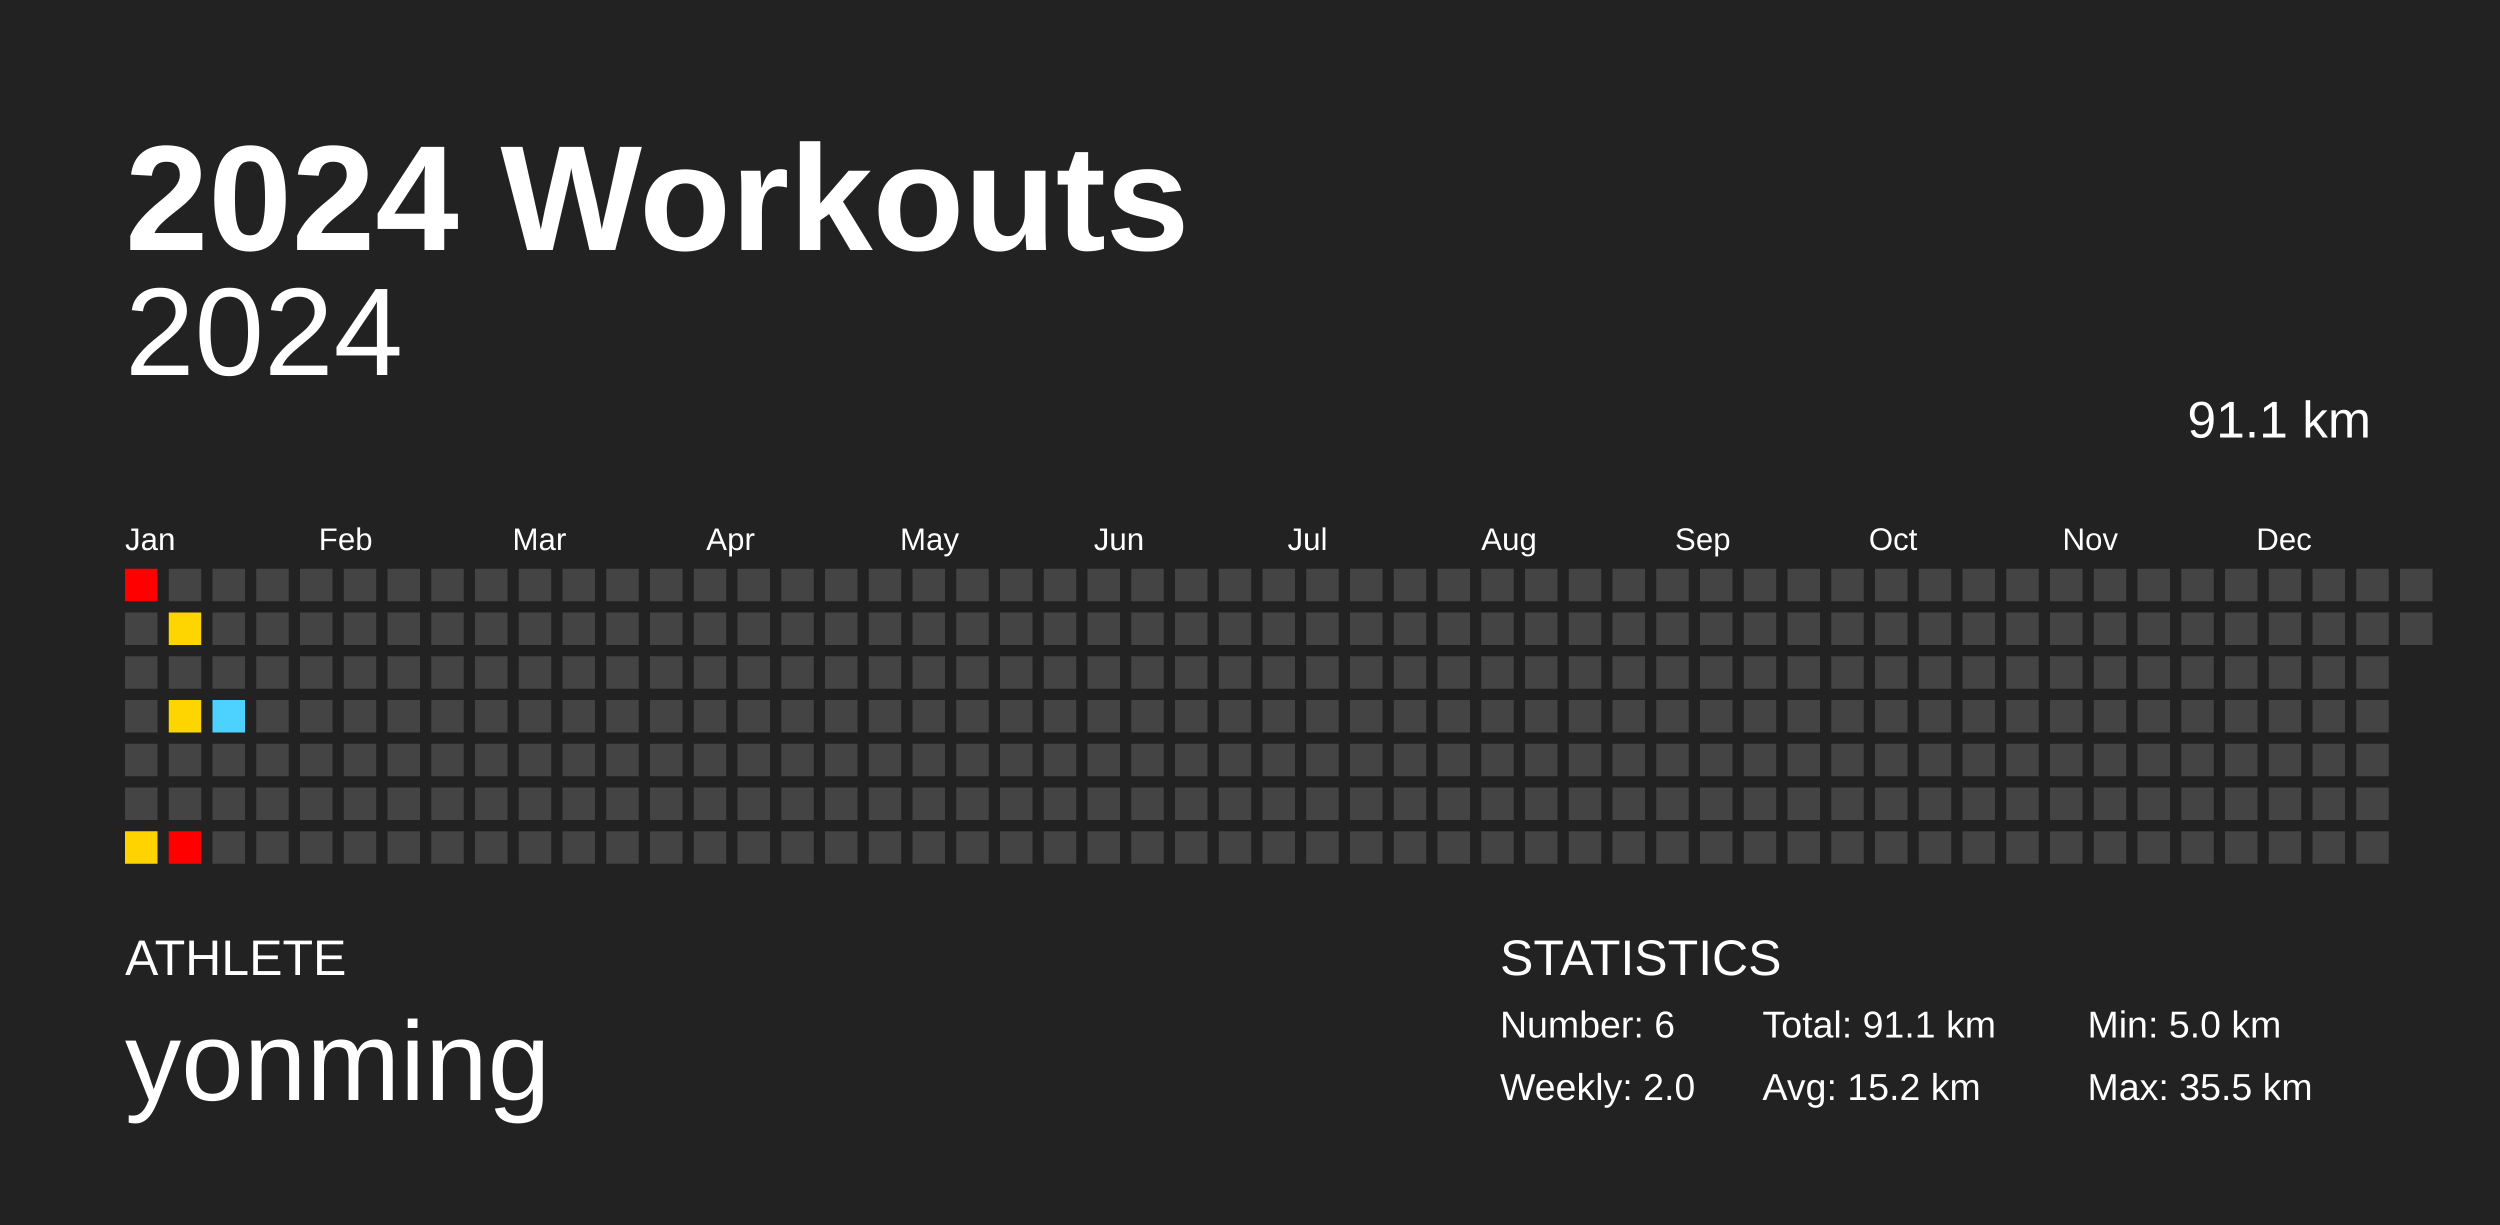
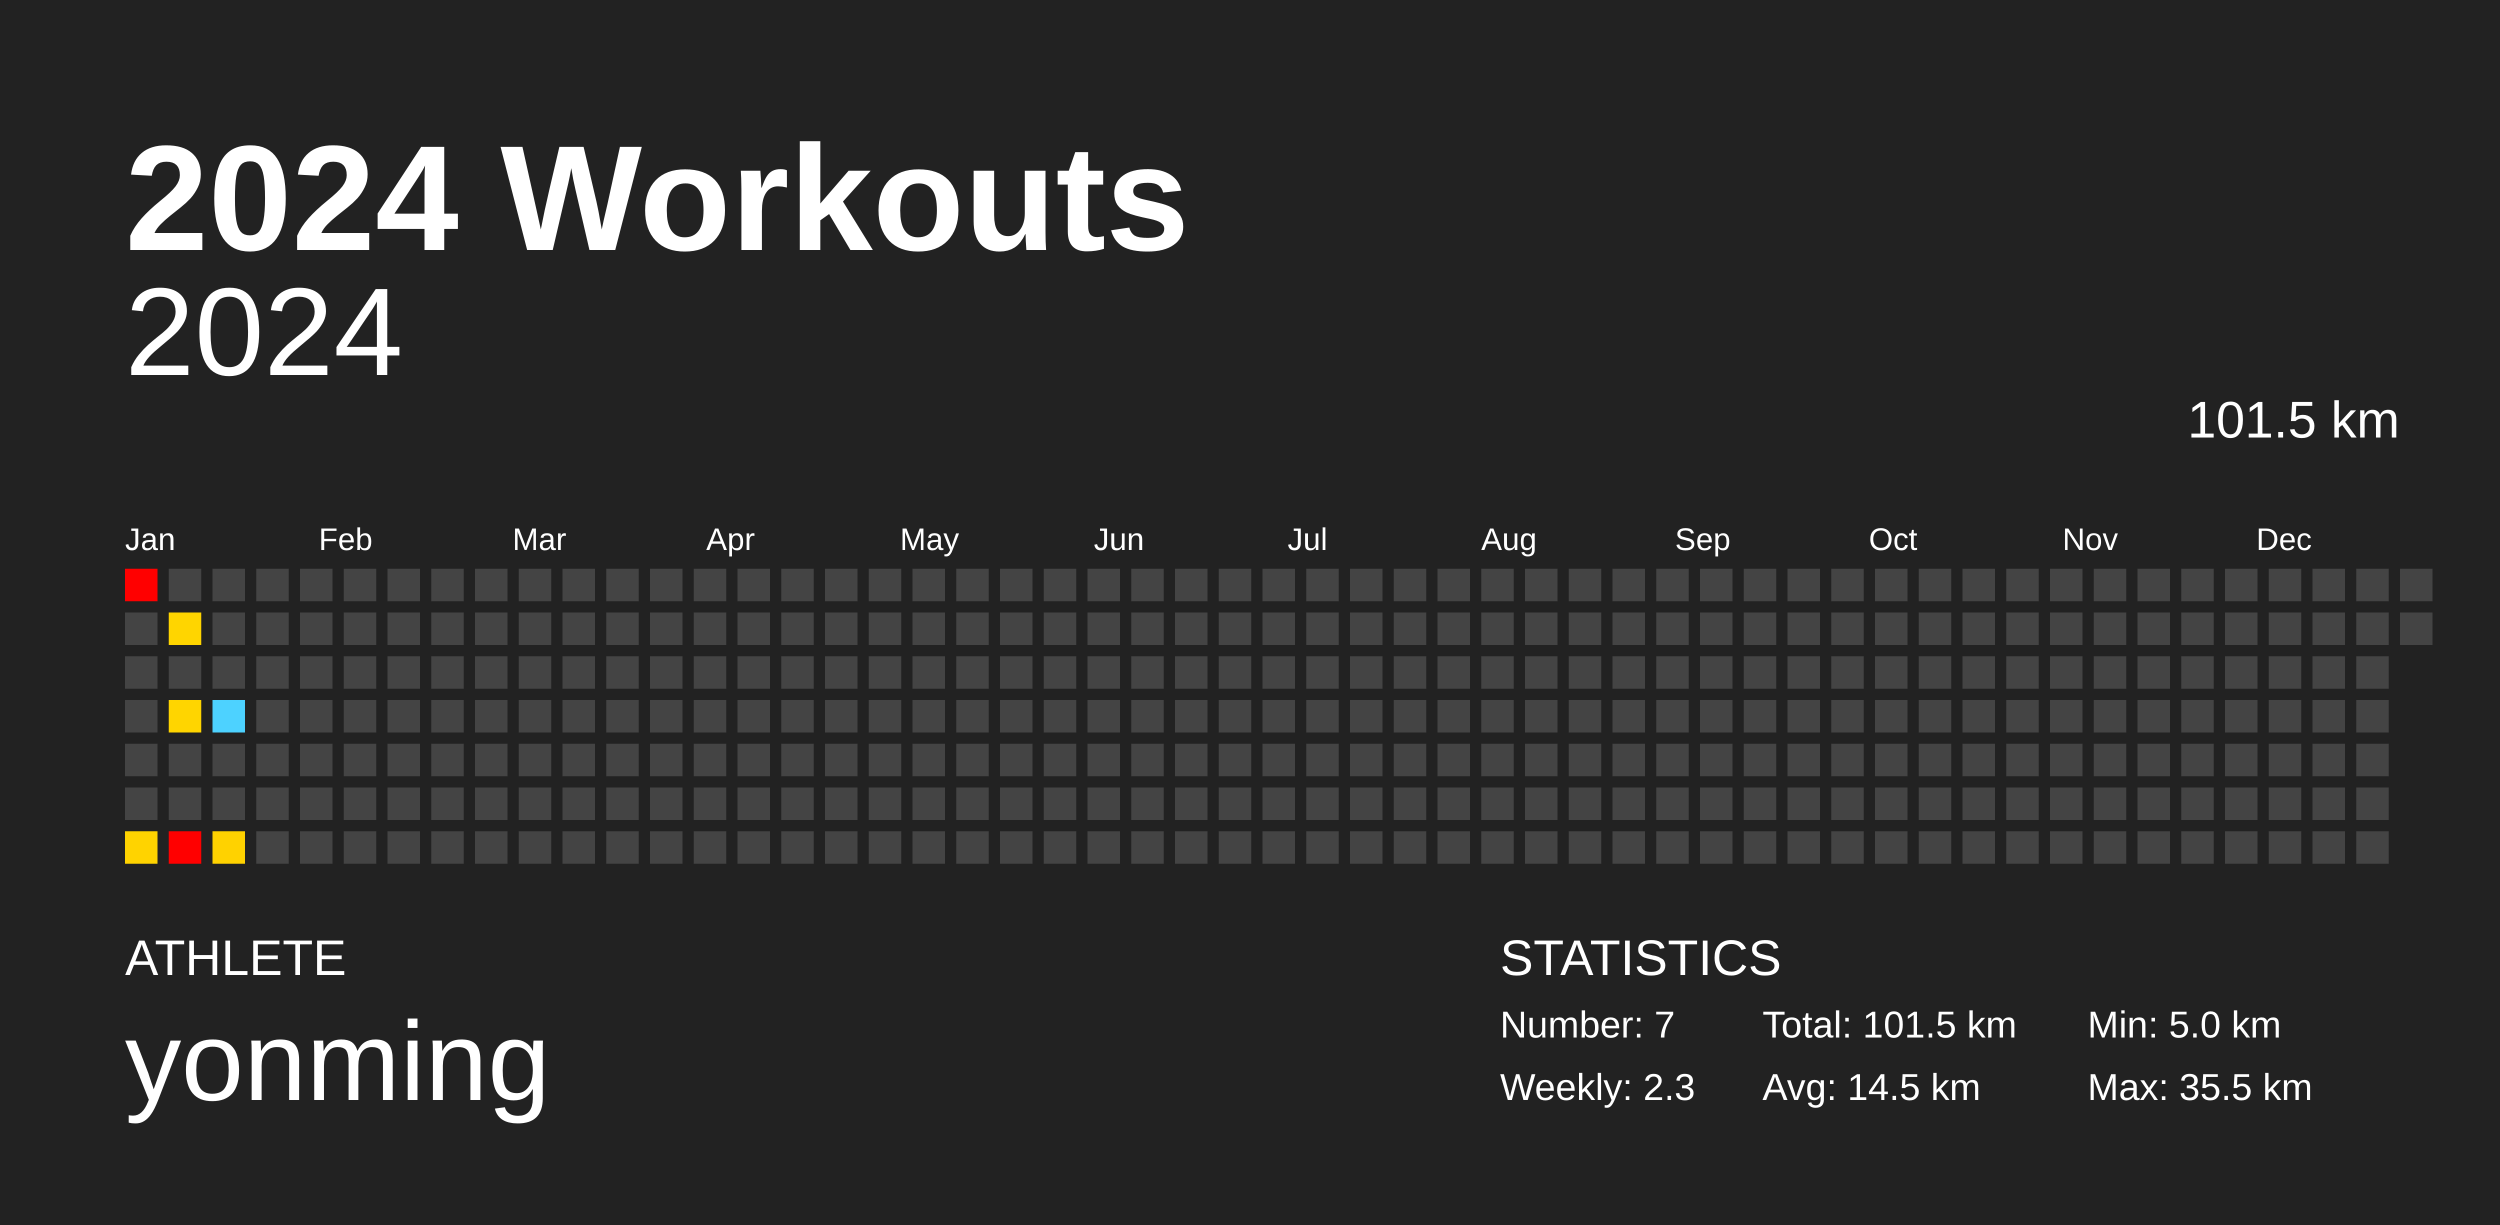
<svg xmlns="http://www.w3.org/2000/svg" baseProfile="full" height="98mm" version="1.1" viewBox="0,0,200,98" width="200mm">
  <defs />
  <rect fill="#222222" height="98" width="200" x="0" y="0" />
  <text fill="#FFFFFF" style="font-size:12px; font-family:Arial; font-weight:bold;" x="10" y="20">2024 Workouts</text>
  <text fill="#FFFFFF" style="font-size:4px; font-family:Arial" x="10" y="78">ATHLETE</text>
  <text fill="#FFFFFF" style="font-size:9px; font-family:Arial" x="10" y="88">yonming</text>
  <text fill="#FFFFFF" style="font-size:4px; font-family:Arial" x="120" y="78">STATISTICS</text>
-   <text fill="#FFFFFF" style="font-size:3px; font-family:Arial" x="120" y="83">Number: 6</text>
-   <text fill="#FFFFFF" style="font-size:3px; font-family:Arial" x="120" y="88">Weekly: 2.0</text>
-   <text fill="#FFFFFF" style="font-size:3px; font-family:Arial" x="141" y="83">Total: 91.1 km</text>
-   <text fill="#FFFFFF" style="font-size:3px; font-family:Arial" x="141" y="88">Avg: 15.2 km</text>
+   <text fill="#FFFFFF" style="font-size:3px; font-family:Arial" x="120" y="83">Number: 7</text>
+   <text fill="#FFFFFF" style="font-size:3px; font-family:Arial" x="120" y="88">Weekly: 2.3</text>
+   <text fill="#FFFFFF" style="font-size:3px; font-family:Arial" x="141" y="83">Total: 101.5 km</text>
+   <text fill="#FFFFFF" style="font-size:3px; font-family:Arial" x="141" y="88">Avg: 14.5 km</text>
  <text fill="#FFFFFF" style="font-size:3px; font-family:Arial" x="167" y="83">Min: 5.0 km</text>
  <text fill="#FFFFFF" style="font-size:3px; font-family:Arial" x="167" y="88">Max: 35.5 km</text>
  <text alignment-baseline="hanging" fill="#FFFFFF" style="font-size:10.0px; font-family:Arial;" x="10" y="30">2024</text>
-   <text alignment-baseline="hanging" fill="#FFFFFF" style="font-size:4.125px; font-family:Arial;" x="175" y="35">91.1 km</text>
+   <text alignment-baseline="hanging" fill="#FFFFFF" style="font-size:4.125px; font-family:Arial;" x="175" y="35">101.5 km</text>
  <text fill="#FFFFFF" style="font-size:2.5px; font-family:Arial" x="10.0" y="44">Jan</text>
  <text fill="#FFFFFF" style="font-size:2.5px; font-family:Arial" x="25.5" y="44">Feb</text>
  <text fill="#FFFFFF" style="font-size:2.5px; font-family:Arial" x="41.0" y="44">Mar</text>
  <text fill="#FFFFFF" style="font-size:2.5px; font-family:Arial" x="56.5" y="44">Apr</text>
  <text fill="#FFFFFF" style="font-size:2.5px; font-family:Arial" x="72.0" y="44">May</text>
  <text fill="#FFFFFF" style="font-size:2.5px; font-family:Arial" x="87.5" y="44">Jun</text>
  <text fill="#FFFFFF" style="font-size:2.5px; font-family:Arial" x="103.0" y="44">Jul</text>
  <text fill="#FFFFFF" style="font-size:2.5px; font-family:Arial" x="118.5" y="44">Aug</text>
  <text fill="#FFFFFF" style="font-size:2.5px; font-family:Arial" x="134.0" y="44">Sep</text>
  <text fill="#FFFFFF" style="font-size:2.5px; font-family:Arial" x="149.5" y="44">Oct</text>
  <text fill="#FFFFFF" style="font-size:2.5px; font-family:Arial" x="165.0" y="44">Nov</text>
  <text fill="#FFFFFF" style="font-size:2.5px; font-family:Arial" x="180.5" y="44">Dec</text>
  <rect fill="red" height="2.6" width="2.6" x="10.0" y="45.5" />
  <rect fill="#444444" height="2.6" width="2.6" x="10.0" y="49.0" />
  <rect fill="#444444" height="2.6" width="2.6" x="10.0" y="52.5" />
  <rect fill="#444444" height="2.6" width="2.6" x="10.0" y="56.0" />
  <rect fill="#444444" height="2.6" width="2.6" x="10.0" y="59.5" />
  <rect fill="#444444" height="2.6" width="2.6" x="10.0" y="63.0" />
  <rect fill="#ffd300" height="2.6" width="2.6" x="10.0" y="66.5" />
  <rect fill="#444444" height="2.6" width="2.6" x="13.5" y="45.5" />
  <rect fill="#ffd500" height="2.6" width="2.6" x="13.5" y="49.0" />
  <rect fill="#444444" height="2.6" width="2.6" x="13.5" y="52.5" />
  <rect fill="#ffd500" height="2.6" width="2.6" x="13.5" y="56.0" />
  <rect fill="#444444" height="2.6" width="2.6" x="13.5" y="59.5" />
  <rect fill="#444444" height="2.6" width="2.6" x="13.5" y="63.0" />
  <rect fill="red" height="2.6" width="2.6" x="13.5" y="66.5" />
  <rect fill="#444444" height="2.6" width="2.6" x="17.0" y="45.5" />
  <rect fill="#444444" height="2.6" width="2.6" x="17.0" y="49.0" />
  <rect fill="#444444" height="2.6" width="2.6" x="17.0" y="52.5" />
  <rect fill="#4dd2ff" height="2.6" width="2.6" x="17.0" y="56.0" />
  <rect fill="#444444" height="2.6" width="2.6" x="17.0" y="59.5" />
  <rect fill="#444444" height="2.6" width="2.6" x="17.0" y="63.0" />
-   <rect fill="#444444" height="2.6" width="2.6" x="17.0" y="66.5" />
+   <rect fill="#ffd200" height="2.6" width="2.6" x="17.0" y="66.5" />
  <rect fill="#444444" height="2.6" width="2.6" x="20.5" y="45.5" />
  <rect fill="#444444" height="2.6" width="2.6" x="20.5" y="49.0" />
  <rect fill="#444444" height="2.6" width="2.6" x="20.5" y="52.5" />
  <rect fill="#444444" height="2.6" width="2.6" x="20.5" y="56.0" />
  <rect fill="#444444" height="2.6" width="2.6" x="20.5" y="59.5" />
  <rect fill="#444444" height="2.6" width="2.6" x="20.5" y="63.0" />
  <rect fill="#444444" height="2.6" width="2.6" x="20.5" y="66.5" />
  <rect fill="#444444" height="2.6" width="2.6" x="24.0" y="45.5" />
  <rect fill="#444444" height="2.6" width="2.6" x="24.0" y="49.0" />
  <rect fill="#444444" height="2.6" width="2.6" x="24.0" y="52.5" />
  <rect fill="#444444" height="2.6" width="2.6" x="24.0" y="56.0" />
  <rect fill="#444444" height="2.6" width="2.6" x="24.0" y="59.5" />
  <rect fill="#444444" height="2.6" width="2.6" x="24.0" y="63.0" />
  <rect fill="#444444" height="2.6" width="2.6" x="24.0" y="66.5" />
  <rect fill="#444444" height="2.6" width="2.6" x="27.5" y="45.5" />
  <rect fill="#444444" height="2.6" width="2.6" x="27.5" y="49.0" />
  <rect fill="#444444" height="2.6" width="2.6" x="27.5" y="52.5" />
  <rect fill="#444444" height="2.6" width="2.6" x="27.5" y="56.0" />
  <rect fill="#444444" height="2.6" width="2.6" x="27.5" y="59.5" />
  <rect fill="#444444" height="2.6" width="2.6" x="27.5" y="63.0" />
  <rect fill="#444444" height="2.6" width="2.6" x="27.5" y="66.5" />
  <rect fill="#444444" height="2.6" width="2.6" x="31.0" y="45.5" />
  <rect fill="#444444" height="2.6" width="2.6" x="31.0" y="49.0" />
  <rect fill="#444444" height="2.6" width="2.6" x="31.0" y="52.5" />
  <rect fill="#444444" height="2.6" width="2.6" x="31.0" y="56.0" />
  <rect fill="#444444" height="2.6" width="2.6" x="31.0" y="59.5" />
  <rect fill="#444444" height="2.6" width="2.6" x="31.0" y="63.0" />
  <rect fill="#444444" height="2.6" width="2.6" x="31.0" y="66.5" />
  <rect fill="#444444" height="2.6" width="2.6" x="34.5" y="45.5" />
  <rect fill="#444444" height="2.6" width="2.6" x="34.5" y="49.0" />
  <rect fill="#444444" height="2.6" width="2.6" x="34.5" y="52.5" />
  <rect fill="#444444" height="2.6" width="2.6" x="34.5" y="56.0" />
  <rect fill="#444444" height="2.6" width="2.6" x="34.5" y="59.5" />
  <rect fill="#444444" height="2.6" width="2.6" x="34.5" y="63.0" />
  <rect fill="#444444" height="2.6" width="2.6" x="34.5" y="66.5" />
  <rect fill="#444444" height="2.6" width="2.6" x="38.0" y="45.5" />
  <rect fill="#444444" height="2.6" width="2.6" x="38.0" y="49.0" />
  <rect fill="#444444" height="2.6" width="2.6" x="38.0" y="52.5" />
  <rect fill="#444444" height="2.6" width="2.6" x="38.0" y="56.0" />
  <rect fill="#444444" height="2.6" width="2.6" x="38.0" y="59.5" />
  <rect fill="#444444" height="2.6" width="2.6" x="38.0" y="63.0" />
  <rect fill="#444444" height="2.6" width="2.6" x="38.0" y="66.5" />
  <rect fill="#444444" height="2.6" width="2.6" x="41.5" y="45.5" />
  <rect fill="#444444" height="2.6" width="2.6" x="41.5" y="49.0" />
  <rect fill="#444444" height="2.6" width="2.6" x="41.5" y="52.5" />
  <rect fill="#444444" height="2.6" width="2.6" x="41.5" y="56.0" />
  <rect fill="#444444" height="2.6" width="2.6" x="41.5" y="59.5" />
  <rect fill="#444444" height="2.6" width="2.6" x="41.5" y="63.0" />
  <rect fill="#444444" height="2.6" width="2.6" x="41.5" y="66.5" />
  <rect fill="#444444" height="2.6" width="2.6" x="45.0" y="45.5" />
  <rect fill="#444444" height="2.6" width="2.6" x="45.0" y="49.0" />
  <rect fill="#444444" height="2.6" width="2.6" x="45.0" y="52.5" />
  <rect fill="#444444" height="2.6" width="2.6" x="45.0" y="56.0" />
  <rect fill="#444444" height="2.6" width="2.6" x="45.0" y="59.5" />
  <rect fill="#444444" height="2.6" width="2.6" x="45.0" y="63.0" />
  <rect fill="#444444" height="2.6" width="2.6" x="45.0" y="66.5" />
  <rect fill="#444444" height="2.6" width="2.6" x="48.5" y="45.5" />
  <rect fill="#444444" height="2.6" width="2.6" x="48.5" y="49.0" />
  <rect fill="#444444" height="2.6" width="2.6" x="48.5" y="52.5" />
  <rect fill="#444444" height="2.6" width="2.6" x="48.5" y="56.0" />
  <rect fill="#444444" height="2.6" width="2.6" x="48.5" y="59.5" />
  <rect fill="#444444" height="2.6" width="2.6" x="48.5" y="63.0" />
  <rect fill="#444444" height="2.6" width="2.6" x="48.5" y="66.5" />
  <rect fill="#444444" height="2.6" width="2.6" x="52.0" y="45.5" />
  <rect fill="#444444" height="2.6" width="2.6" x="52.0" y="49.0" />
  <rect fill="#444444" height="2.6" width="2.6" x="52.0" y="52.5" />
  <rect fill="#444444" height="2.6" width="2.6" x="52.0" y="56.0" />
  <rect fill="#444444" height="2.6" width="2.6" x="52.0" y="59.5" />
  <rect fill="#444444" height="2.6" width="2.6" x="52.0" y="63.0" />
  <rect fill="#444444" height="2.6" width="2.6" x="52.0" y="66.5" />
  <rect fill="#444444" height="2.6" width="2.6" x="55.5" y="45.5" />
  <rect fill="#444444" height="2.6" width="2.6" x="55.5" y="49.0" />
  <rect fill="#444444" height="2.6" width="2.6" x="55.5" y="52.5" />
  <rect fill="#444444" height="2.6" width="2.6" x="55.5" y="56.0" />
  <rect fill="#444444" height="2.6" width="2.6" x="55.5" y="59.5" />
  <rect fill="#444444" height="2.6" width="2.6" x="55.5" y="63.0" />
  <rect fill="#444444" height="2.6" width="2.6" x="55.5" y="66.5" />
  <rect fill="#444444" height="2.6" width="2.6" x="59.0" y="45.5" />
  <rect fill="#444444" height="2.6" width="2.6" x="59.0" y="49.0" />
  <rect fill="#444444" height="2.6" width="2.6" x="59.0" y="52.5" />
  <rect fill="#444444" height="2.6" width="2.6" x="59.0" y="56.0" />
  <rect fill="#444444" height="2.6" width="2.6" x="59.0" y="59.5" />
  <rect fill="#444444" height="2.6" width="2.6" x="59.0" y="63.0" />
  <rect fill="#444444" height="2.6" width="2.6" x="59.0" y="66.5" />
  <rect fill="#444444" height="2.6" width="2.6" x="62.5" y="45.5" />
  <rect fill="#444444" height="2.6" width="2.6" x="62.5" y="49.0" />
  <rect fill="#444444" height="2.6" width="2.6" x="62.5" y="52.5" />
  <rect fill="#444444" height="2.6" width="2.6" x="62.5" y="56.0" />
  <rect fill="#444444" height="2.6" width="2.6" x="62.5" y="59.5" />
  <rect fill="#444444" height="2.6" width="2.6" x="62.5" y="63.0" />
  <rect fill="#444444" height="2.6" width="2.6" x="62.5" y="66.5" />
  <rect fill="#444444" height="2.6" width="2.6" x="66.0" y="45.5" />
  <rect fill="#444444" height="2.6" width="2.6" x="66.0" y="49.0" />
  <rect fill="#444444" height="2.6" width="2.6" x="66.0" y="52.5" />
  <rect fill="#444444" height="2.6" width="2.6" x="66.0" y="56.0" />
  <rect fill="#444444" height="2.6" width="2.6" x="66.0" y="59.5" />
  <rect fill="#444444" height="2.6" width="2.6" x="66.0" y="63.0" />
  <rect fill="#444444" height="2.6" width="2.6" x="66.0" y="66.5" />
  <rect fill="#444444" height="2.6" width="2.6" x="69.5" y="45.5" />
  <rect fill="#444444" height="2.6" width="2.6" x="69.5" y="49.0" />
  <rect fill="#444444" height="2.6" width="2.6" x="69.5" y="52.5" />
  <rect fill="#444444" height="2.6" width="2.6" x="69.5" y="56.0" />
  <rect fill="#444444" height="2.6" width="2.6" x="69.5" y="59.5" />
  <rect fill="#444444" height="2.6" width="2.6" x="69.5" y="63.0" />
  <rect fill="#444444" height="2.6" width="2.6" x="69.5" y="66.5" />
  <rect fill="#444444" height="2.6" width="2.6" x="73.0" y="45.5" />
  <rect fill="#444444" height="2.6" width="2.6" x="73.0" y="49.0" />
  <rect fill="#444444" height="2.6" width="2.6" x="73.0" y="52.5" />
  <rect fill="#444444" height="2.6" width="2.6" x="73.0" y="56.0" />
  <rect fill="#444444" height="2.6" width="2.6" x="73.0" y="59.5" />
  <rect fill="#444444" height="2.6" width="2.6" x="73.0" y="63.0" />
  <rect fill="#444444" height="2.6" width="2.6" x="73.0" y="66.5" />
  <rect fill="#444444" height="2.6" width="2.6" x="76.5" y="45.5" />
  <rect fill="#444444" height="2.6" width="2.6" x="76.5" y="49.0" />
  <rect fill="#444444" height="2.6" width="2.6" x="76.5" y="52.5" />
  <rect fill="#444444" height="2.6" width="2.6" x="76.5" y="56.0" />
  <rect fill="#444444" height="2.6" width="2.6" x="76.5" y="59.5" />
  <rect fill="#444444" height="2.6" width="2.6" x="76.5" y="63.0" />
  <rect fill="#444444" height="2.6" width="2.6" x="76.5" y="66.5" />
  <rect fill="#444444" height="2.6" width="2.6" x="80.0" y="45.5" />
  <rect fill="#444444" height="2.6" width="2.6" x="80.0" y="49.0" />
  <rect fill="#444444" height="2.6" width="2.6" x="80.0" y="52.5" />
  <rect fill="#444444" height="2.6" width="2.6" x="80.0" y="56.0" />
  <rect fill="#444444" height="2.6" width="2.6" x="80.0" y="59.5" />
  <rect fill="#444444" height="2.6" width="2.6" x="80.0" y="63.0" />
  <rect fill="#444444" height="2.6" width="2.6" x="80.0" y="66.5" />
  <rect fill="#444444" height="2.6" width="2.6" x="83.5" y="45.5" />
  <rect fill="#444444" height="2.6" width="2.6" x="83.5" y="49.0" />
  <rect fill="#444444" height="2.6" width="2.6" x="83.5" y="52.5" />
  <rect fill="#444444" height="2.6" width="2.6" x="83.5" y="56.0" />
  <rect fill="#444444" height="2.6" width="2.6" x="83.5" y="59.5" />
  <rect fill="#444444" height="2.6" width="2.6" x="83.5" y="63.0" />
  <rect fill="#444444" height="2.6" width="2.6" x="83.5" y="66.5" />
  <rect fill="#444444" height="2.6" width="2.6" x="87.0" y="45.5" />
  <rect fill="#444444" height="2.6" width="2.6" x="87.0" y="49.0" />
  <rect fill="#444444" height="2.6" width="2.6" x="87.0" y="52.5" />
  <rect fill="#444444" height="2.6" width="2.6" x="87.0" y="56.0" />
  <rect fill="#444444" height="2.6" width="2.6" x="87.0" y="59.5" />
  <rect fill="#444444" height="2.6" width="2.6" x="87.0" y="63.0" />
  <rect fill="#444444" height="2.6" width="2.6" x="87.0" y="66.5" />
  <rect fill="#444444" height="2.6" width="2.6" x="90.5" y="45.5" />
  <rect fill="#444444" height="2.6" width="2.6" x="90.5" y="49.0" />
  <rect fill="#444444" height="2.6" width="2.6" x="90.5" y="52.5" />
  <rect fill="#444444" height="2.6" width="2.6" x="90.5" y="56.0" />
  <rect fill="#444444" height="2.6" width="2.6" x="90.5" y="59.5" />
  <rect fill="#444444" height="2.6" width="2.6" x="90.5" y="63.0" />
  <rect fill="#444444" height="2.6" width="2.6" x="90.5" y="66.5" />
  <rect fill="#444444" height="2.6" width="2.6" x="94.0" y="45.5" />
  <rect fill="#444444" height="2.6" width="2.6" x="94.0" y="49.0" />
  <rect fill="#444444" height="2.6" width="2.6" x="94.0" y="52.5" />
  <rect fill="#444444" height="2.6" width="2.6" x="94.0" y="56.0" />
  <rect fill="#444444" height="2.6" width="2.6" x="94.0" y="59.5" />
  <rect fill="#444444" height="2.6" width="2.6" x="94.0" y="63.0" />
  <rect fill="#444444" height="2.6" width="2.6" x="94.0" y="66.5" />
  <rect fill="#444444" height="2.6" width="2.6" x="97.5" y="45.5" />
  <rect fill="#444444" height="2.6" width="2.6" x="97.5" y="49.0" />
  <rect fill="#444444" height="2.6" width="2.6" x="97.5" y="52.5" />
  <rect fill="#444444" height="2.6" width="2.6" x="97.5" y="56.0" />
  <rect fill="#444444" height="2.6" width="2.6" x="97.5" y="59.5" />
  <rect fill="#444444" height="2.6" width="2.6" x="97.5" y="63.0" />
  <rect fill="#444444" height="2.6" width="2.6" x="97.5" y="66.5" />
  <rect fill="#444444" height="2.6" width="2.6" x="101.0" y="45.5" />
  <rect fill="#444444" height="2.6" width="2.6" x="101.0" y="49.0" />
  <rect fill="#444444" height="2.6" width="2.6" x="101.0" y="52.5" />
  <rect fill="#444444" height="2.6" width="2.6" x="101.0" y="56.0" />
  <rect fill="#444444" height="2.6" width="2.6" x="101.0" y="59.5" />
  <rect fill="#444444" height="2.6" width="2.6" x="101.0" y="63.0" />
  <rect fill="#444444" height="2.6" width="2.6" x="101.0" y="66.5" />
  <rect fill="#444444" height="2.6" width="2.6" x="104.5" y="45.5" />
  <rect fill="#444444" height="2.6" width="2.6" x="104.5" y="49.0" />
  <rect fill="#444444" height="2.6" width="2.6" x="104.5" y="52.5" />
  <rect fill="#444444" height="2.6" width="2.6" x="104.5" y="56.0" />
  <rect fill="#444444" height="2.6" width="2.6" x="104.5" y="59.5" />
  <rect fill="#444444" height="2.6" width="2.6" x="104.5" y="63.0" />
  <rect fill="#444444" height="2.6" width="2.6" x="104.5" y="66.5" />
  <rect fill="#444444" height="2.6" width="2.6" x="108.0" y="45.5" />
  <rect fill="#444444" height="2.6" width="2.6" x="108.0" y="49.0" />
  <rect fill="#444444" height="2.6" width="2.6" x="108.0" y="52.5" />
  <rect fill="#444444" height="2.6" width="2.6" x="108.0" y="56.0" />
  <rect fill="#444444" height="2.6" width="2.6" x="108.0" y="59.5" />
  <rect fill="#444444" height="2.6" width="2.6" x="108.0" y="63.0" />
  <rect fill="#444444" height="2.6" width="2.6" x="108.0" y="66.5" />
  <rect fill="#444444" height="2.6" width="2.6" x="111.5" y="45.5" />
  <rect fill="#444444" height="2.6" width="2.6" x="111.5" y="49.0" />
  <rect fill="#444444" height="2.6" width="2.6" x="111.5" y="52.5" />
  <rect fill="#444444" height="2.6" width="2.6" x="111.5" y="56.0" />
  <rect fill="#444444" height="2.6" width="2.6" x="111.5" y="59.5" />
  <rect fill="#444444" height="2.6" width="2.6" x="111.5" y="63.0" />
  <rect fill="#444444" height="2.6" width="2.6" x="111.5" y="66.5" />
  <rect fill="#444444" height="2.6" width="2.6" x="115.0" y="45.5" />
  <rect fill="#444444" height="2.6" width="2.6" x="115.0" y="49.0" />
  <rect fill="#444444" height="2.6" width="2.6" x="115.0" y="52.5" />
  <rect fill="#444444" height="2.6" width="2.6" x="115.0" y="56.0" />
  <rect fill="#444444" height="2.6" width="2.6" x="115.0" y="59.5" />
  <rect fill="#444444" height="2.6" width="2.6" x="115.0" y="63.0" />
  <rect fill="#444444" height="2.6" width="2.6" x="115.0" y="66.5" />
  <rect fill="#444444" height="2.6" width="2.6" x="118.5" y="45.5" />
  <rect fill="#444444" height="2.6" width="2.6" x="118.5" y="49.0" />
  <rect fill="#444444" height="2.6" width="2.6" x="118.5" y="52.5" />
  <rect fill="#444444" height="2.6" width="2.6" x="118.5" y="56.0" />
  <rect fill="#444444" height="2.6" width="2.6" x="118.5" y="59.5" />
  <rect fill="#444444" height="2.6" width="2.6" x="118.5" y="63.0" />
  <rect fill="#444444" height="2.6" width="2.6" x="118.5" y="66.5" />
  <rect fill="#444444" height="2.6" width="2.6" x="122.0" y="45.5" />
  <rect fill="#444444" height="2.6" width="2.6" x="122.0" y="49.0" />
  <rect fill="#444444" height="2.6" width="2.6" x="122.0" y="52.5" />
  <rect fill="#444444" height="2.6" width="2.6" x="122.0" y="56.0" />
  <rect fill="#444444" height="2.6" width="2.6" x="122.0" y="59.5" />
  <rect fill="#444444" height="2.6" width="2.6" x="122.0" y="63.0" />
  <rect fill="#444444" height="2.6" width="2.6" x="122.0" y="66.5" />
  <rect fill="#444444" height="2.6" width="2.6" x="125.5" y="45.5" />
  <rect fill="#444444" height="2.6" width="2.6" x="125.5" y="49.0" />
  <rect fill="#444444" height="2.6" width="2.6" x="125.5" y="52.5" />
  <rect fill="#444444" height="2.6" width="2.6" x="125.5" y="56.0" />
  <rect fill="#444444" height="2.6" width="2.6" x="125.5" y="59.5" />
  <rect fill="#444444" height="2.6" width="2.6" x="125.5" y="63.0" />
  <rect fill="#444444" height="2.6" width="2.6" x="125.5" y="66.5" />
  <rect fill="#444444" height="2.6" width="2.6" x="129.0" y="45.5" />
  <rect fill="#444444" height="2.6" width="2.6" x="129.0" y="49.0" />
  <rect fill="#444444" height="2.6" width="2.6" x="129.0" y="52.5" />
  <rect fill="#444444" height="2.6" width="2.6" x="129.0" y="56.0" />
  <rect fill="#444444" height="2.6" width="2.6" x="129.0" y="59.5" />
  <rect fill="#444444" height="2.6" width="2.6" x="129.0" y="63.0" />
  <rect fill="#444444" height="2.6" width="2.6" x="129.0" y="66.5" />
  <rect fill="#444444" height="2.6" width="2.6" x="132.5" y="45.5" />
  <rect fill="#444444" height="2.6" width="2.6" x="132.5" y="49.0" />
  <rect fill="#444444" height="2.6" width="2.6" x="132.5" y="52.5" />
  <rect fill="#444444" height="2.6" width="2.6" x="132.5" y="56.0" />
  <rect fill="#444444" height="2.6" width="2.6" x="132.5" y="59.5" />
  <rect fill="#444444" height="2.6" width="2.6" x="132.5" y="63.0" />
  <rect fill="#444444" height="2.6" width="2.6" x="132.5" y="66.5" />
  <rect fill="#444444" height="2.6" width="2.6" x="136.0" y="45.5" />
  <rect fill="#444444" height="2.6" width="2.6" x="136.0" y="49.0" />
  <rect fill="#444444" height="2.6" width="2.6" x="136.0" y="52.5" />
  <rect fill="#444444" height="2.6" width="2.6" x="136.0" y="56.0" />
  <rect fill="#444444" height="2.6" width="2.6" x="136.0" y="59.5" />
  <rect fill="#444444" height="2.6" width="2.6" x="136.0" y="63.0" />
  <rect fill="#444444" height="2.6" width="2.6" x="136.0" y="66.5" />
  <rect fill="#444444" height="2.6" width="2.6" x="139.5" y="45.5" />
  <rect fill="#444444" height="2.6" width="2.6" x="139.5" y="49.0" />
  <rect fill="#444444" height="2.6" width="2.6" x="139.5" y="52.5" />
  <rect fill="#444444" height="2.6" width="2.6" x="139.5" y="56.0" />
  <rect fill="#444444" height="2.6" width="2.6" x="139.5" y="59.5" />
  <rect fill="#444444" height="2.6" width="2.6" x="139.5" y="63.0" />
  <rect fill="#444444" height="2.6" width="2.6" x="139.5" y="66.5" />
  <rect fill="#444444" height="2.6" width="2.6" x="143.0" y="45.5" />
  <rect fill="#444444" height="2.6" width="2.6" x="143.0" y="49.0" />
  <rect fill="#444444" height="2.6" width="2.6" x="143.0" y="52.5" />
  <rect fill="#444444" height="2.6" width="2.6" x="143.0" y="56.0" />
  <rect fill="#444444" height="2.6" width="2.6" x="143.0" y="59.5" />
  <rect fill="#444444" height="2.6" width="2.6" x="143.0" y="63.0" />
  <rect fill="#444444" height="2.6" width="2.6" x="143.0" y="66.5" />
  <rect fill="#444444" height="2.6" width="2.6" x="146.5" y="45.5" />
  <rect fill="#444444" height="2.6" width="2.6" x="146.5" y="49.0" />
  <rect fill="#444444" height="2.6" width="2.6" x="146.5" y="52.5" />
  <rect fill="#444444" height="2.6" width="2.6" x="146.5" y="56.0" />
  <rect fill="#444444" height="2.6" width="2.6" x="146.5" y="59.5" />
  <rect fill="#444444" height="2.6" width="2.6" x="146.5" y="63.0" />
  <rect fill="#444444" height="2.6" width="2.6" x="146.5" y="66.5" />
  <rect fill="#444444" height="2.6" width="2.6" x="150.0" y="45.5" />
  <rect fill="#444444" height="2.6" width="2.6" x="150.0" y="49.0" />
  <rect fill="#444444" height="2.6" width="2.6" x="150.0" y="52.5" />
  <rect fill="#444444" height="2.6" width="2.6" x="150.0" y="56.0" />
  <rect fill="#444444" height="2.6" width="2.6" x="150.0" y="59.5" />
  <rect fill="#444444" height="2.6" width="2.6" x="150.0" y="63.0" />
  <rect fill="#444444" height="2.6" width="2.6" x="150.0" y="66.5" />
  <rect fill="#444444" height="2.6" width="2.6" x="153.5" y="45.5" />
  <rect fill="#444444" height="2.6" width="2.6" x="153.5" y="49.0" />
  <rect fill="#444444" height="2.6" width="2.6" x="153.5" y="52.5" />
  <rect fill="#444444" height="2.6" width="2.6" x="153.5" y="56.0" />
  <rect fill="#444444" height="2.6" width="2.6" x="153.5" y="59.5" />
  <rect fill="#444444" height="2.6" width="2.6" x="153.5" y="63.0" />
  <rect fill="#444444" height="2.6" width="2.6" x="153.5" y="66.5" />
  <rect fill="#444444" height="2.6" width="2.6" x="157.0" y="45.5" />
  <rect fill="#444444" height="2.6" width="2.6" x="157.0" y="49.0" />
  <rect fill="#444444" height="2.6" width="2.6" x="157.0" y="52.5" />
  <rect fill="#444444" height="2.6" width="2.6" x="157.0" y="56.0" />
  <rect fill="#444444" height="2.6" width="2.6" x="157.0" y="59.5" />
  <rect fill="#444444" height="2.6" width="2.6" x="157.0" y="63.0" />
  <rect fill="#444444" height="2.6" width="2.6" x="157.0" y="66.5" />
  <rect fill="#444444" height="2.6" width="2.6" x="160.5" y="45.5" />
  <rect fill="#444444" height="2.6" width="2.6" x="160.5" y="49.0" />
  <rect fill="#444444" height="2.6" width="2.6" x="160.5" y="52.5" />
  <rect fill="#444444" height="2.6" width="2.6" x="160.5" y="56.0" />
  <rect fill="#444444" height="2.6" width="2.6" x="160.5" y="59.5" />
  <rect fill="#444444" height="2.6" width="2.6" x="160.5" y="63.0" />
  <rect fill="#444444" height="2.6" width="2.6" x="160.5" y="66.5" />
  <rect fill="#444444" height="2.6" width="2.6" x="164.0" y="45.5" />
  <rect fill="#444444" height="2.6" width="2.6" x="164.0" y="49.0" />
  <rect fill="#444444" height="2.6" width="2.6" x="164.0" y="52.5" />
  <rect fill="#444444" height="2.6" width="2.6" x="164.0" y="56.0" />
  <rect fill="#444444" height="2.6" width="2.6" x="164.0" y="59.5" />
  <rect fill="#444444" height="2.6" width="2.6" x="164.0" y="63.0" />
  <rect fill="#444444" height="2.6" width="2.6" x="164.0" y="66.5" />
  <rect fill="#444444" height="2.6" width="2.6" x="167.5" y="45.5" />
  <rect fill="#444444" height="2.6" width="2.6" x="167.5" y="49.0" />
  <rect fill="#444444" height="2.6" width="2.6" x="167.5" y="52.5" />
  <rect fill="#444444" height="2.6" width="2.6" x="167.5" y="56.0" />
  <rect fill="#444444" height="2.6" width="2.6" x="167.5" y="59.5" />
  <rect fill="#444444" height="2.6" width="2.6" x="167.5" y="63.0" />
  <rect fill="#444444" height="2.6" width="2.6" x="167.5" y="66.5" />
  <rect fill="#444444" height="2.6" width="2.6" x="171.0" y="45.5" />
  <rect fill="#444444" height="2.6" width="2.6" x="171.0" y="49.0" />
  <rect fill="#444444" height="2.6" width="2.6" x="171.0" y="52.5" />
  <rect fill="#444444" height="2.6" width="2.6" x="171.0" y="56.0" />
  <rect fill="#444444" height="2.6" width="2.6" x="171.0" y="59.5" />
  <rect fill="#444444" height="2.6" width="2.6" x="171.0" y="63.0" />
  <rect fill="#444444" height="2.6" width="2.6" x="171.0" y="66.5" />
  <rect fill="#444444" height="2.6" width="2.6" x="174.5" y="45.5" />
  <rect fill="#444444" height="2.6" width="2.6" x="174.5" y="49.0" />
  <rect fill="#444444" height="2.6" width="2.6" x="174.5" y="52.5" />
  <rect fill="#444444" height="2.6" width="2.6" x="174.5" y="56.0" />
  <rect fill="#444444" height="2.6" width="2.6" x="174.5" y="59.5" />
  <rect fill="#444444" height="2.6" width="2.6" x="174.5" y="63.0" />
  <rect fill="#444444" height="2.6" width="2.6" x="174.5" y="66.5" />
  <rect fill="#444444" height="2.6" width="2.6" x="178.0" y="45.5" />
  <rect fill="#444444" height="2.6" width="2.6" x="178.0" y="49.0" />
  <rect fill="#444444" height="2.6" width="2.6" x="178.0" y="52.5" />
  <rect fill="#444444" height="2.6" width="2.6" x="178.0" y="56.0" />
  <rect fill="#444444" height="2.6" width="2.6" x="178.0" y="59.5" />
  <rect fill="#444444" height="2.6" width="2.6" x="178.0" y="63.0" />
  <rect fill="#444444" height="2.6" width="2.6" x="178.0" y="66.5" />
  <rect fill="#444444" height="2.6" width="2.6" x="181.5" y="45.5" />
  <rect fill="#444444" height="2.6" width="2.6" x="181.5" y="49.0" />
  <rect fill="#444444" height="2.6" width="2.6" x="181.5" y="52.5" />
  <rect fill="#444444" height="2.6" width="2.6" x="181.5" y="56.0" />
  <rect fill="#444444" height="2.6" width="2.6" x="181.5" y="59.5" />
  <rect fill="#444444" height="2.6" width="2.6" x="181.5" y="63.0" />
  <rect fill="#444444" height="2.6" width="2.6" x="181.5" y="66.5" />
  <rect fill="#444444" height="2.6" width="2.6" x="185.0" y="45.5" />
  <rect fill="#444444" height="2.6" width="2.6" x="185.0" y="49.0" />
  <rect fill="#444444" height="2.6" width="2.6" x="185.0" y="52.5" />
  <rect fill="#444444" height="2.6" width="2.6" x="185.0" y="56.0" />
  <rect fill="#444444" height="2.6" width="2.6" x="185.0" y="59.5" />
  <rect fill="#444444" height="2.6" width="2.6" x="185.0" y="63.0" />
  <rect fill="#444444" height="2.6" width="2.6" x="185.0" y="66.5" />
  <rect fill="#444444" height="2.6" width="2.6" x="188.5" y="45.5" />
  <rect fill="#444444" height="2.6" width="2.6" x="188.5" y="49.0" />
  <rect fill="#444444" height="2.6" width="2.6" x="188.5" y="52.5" />
  <rect fill="#444444" height="2.6" width="2.6" x="188.5" y="56.0" />
  <rect fill="#444444" height="2.6" width="2.6" x="188.5" y="59.5" />
  <rect fill="#444444" height="2.6" width="2.6" x="188.5" y="63.0" />
  <rect fill="#444444" height="2.6" width="2.6" x="188.5" y="66.5" />
  <rect fill="#444444" height="2.6" width="2.6" x="192.0" y="45.5" />
  <rect fill="#444444" height="2.6" width="2.6" x="192.0" y="49.0" />
</svg>
